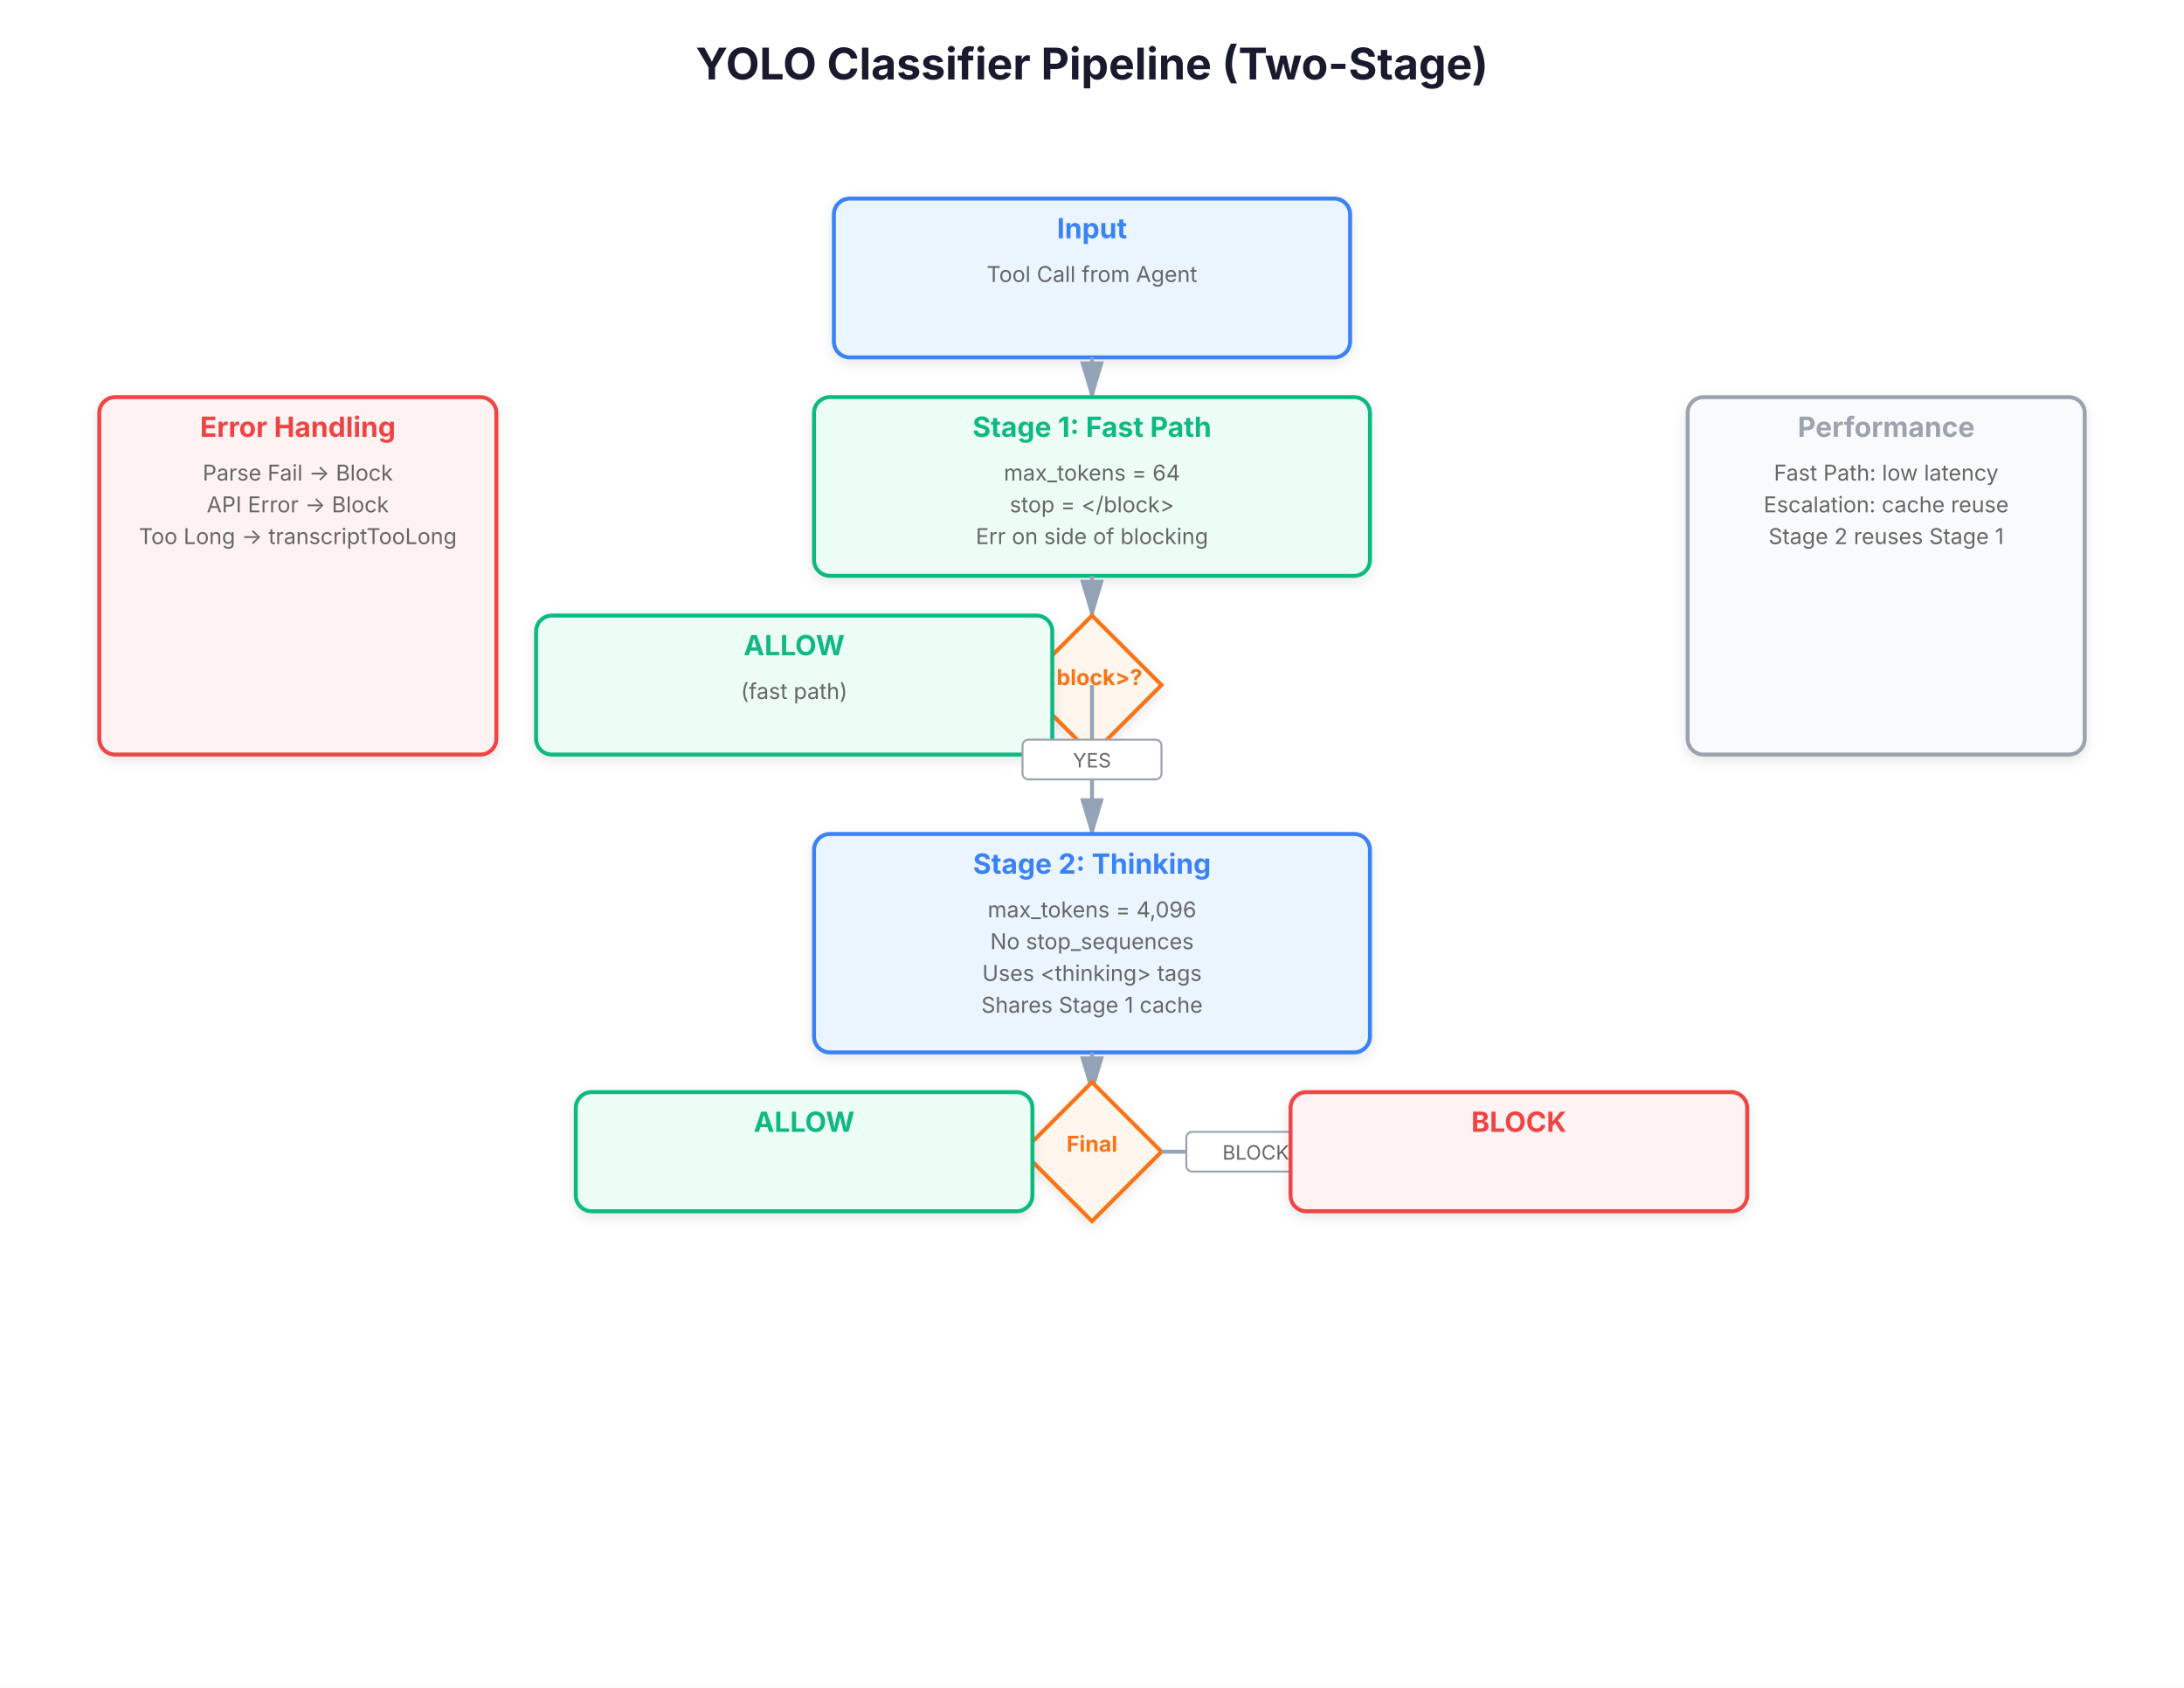
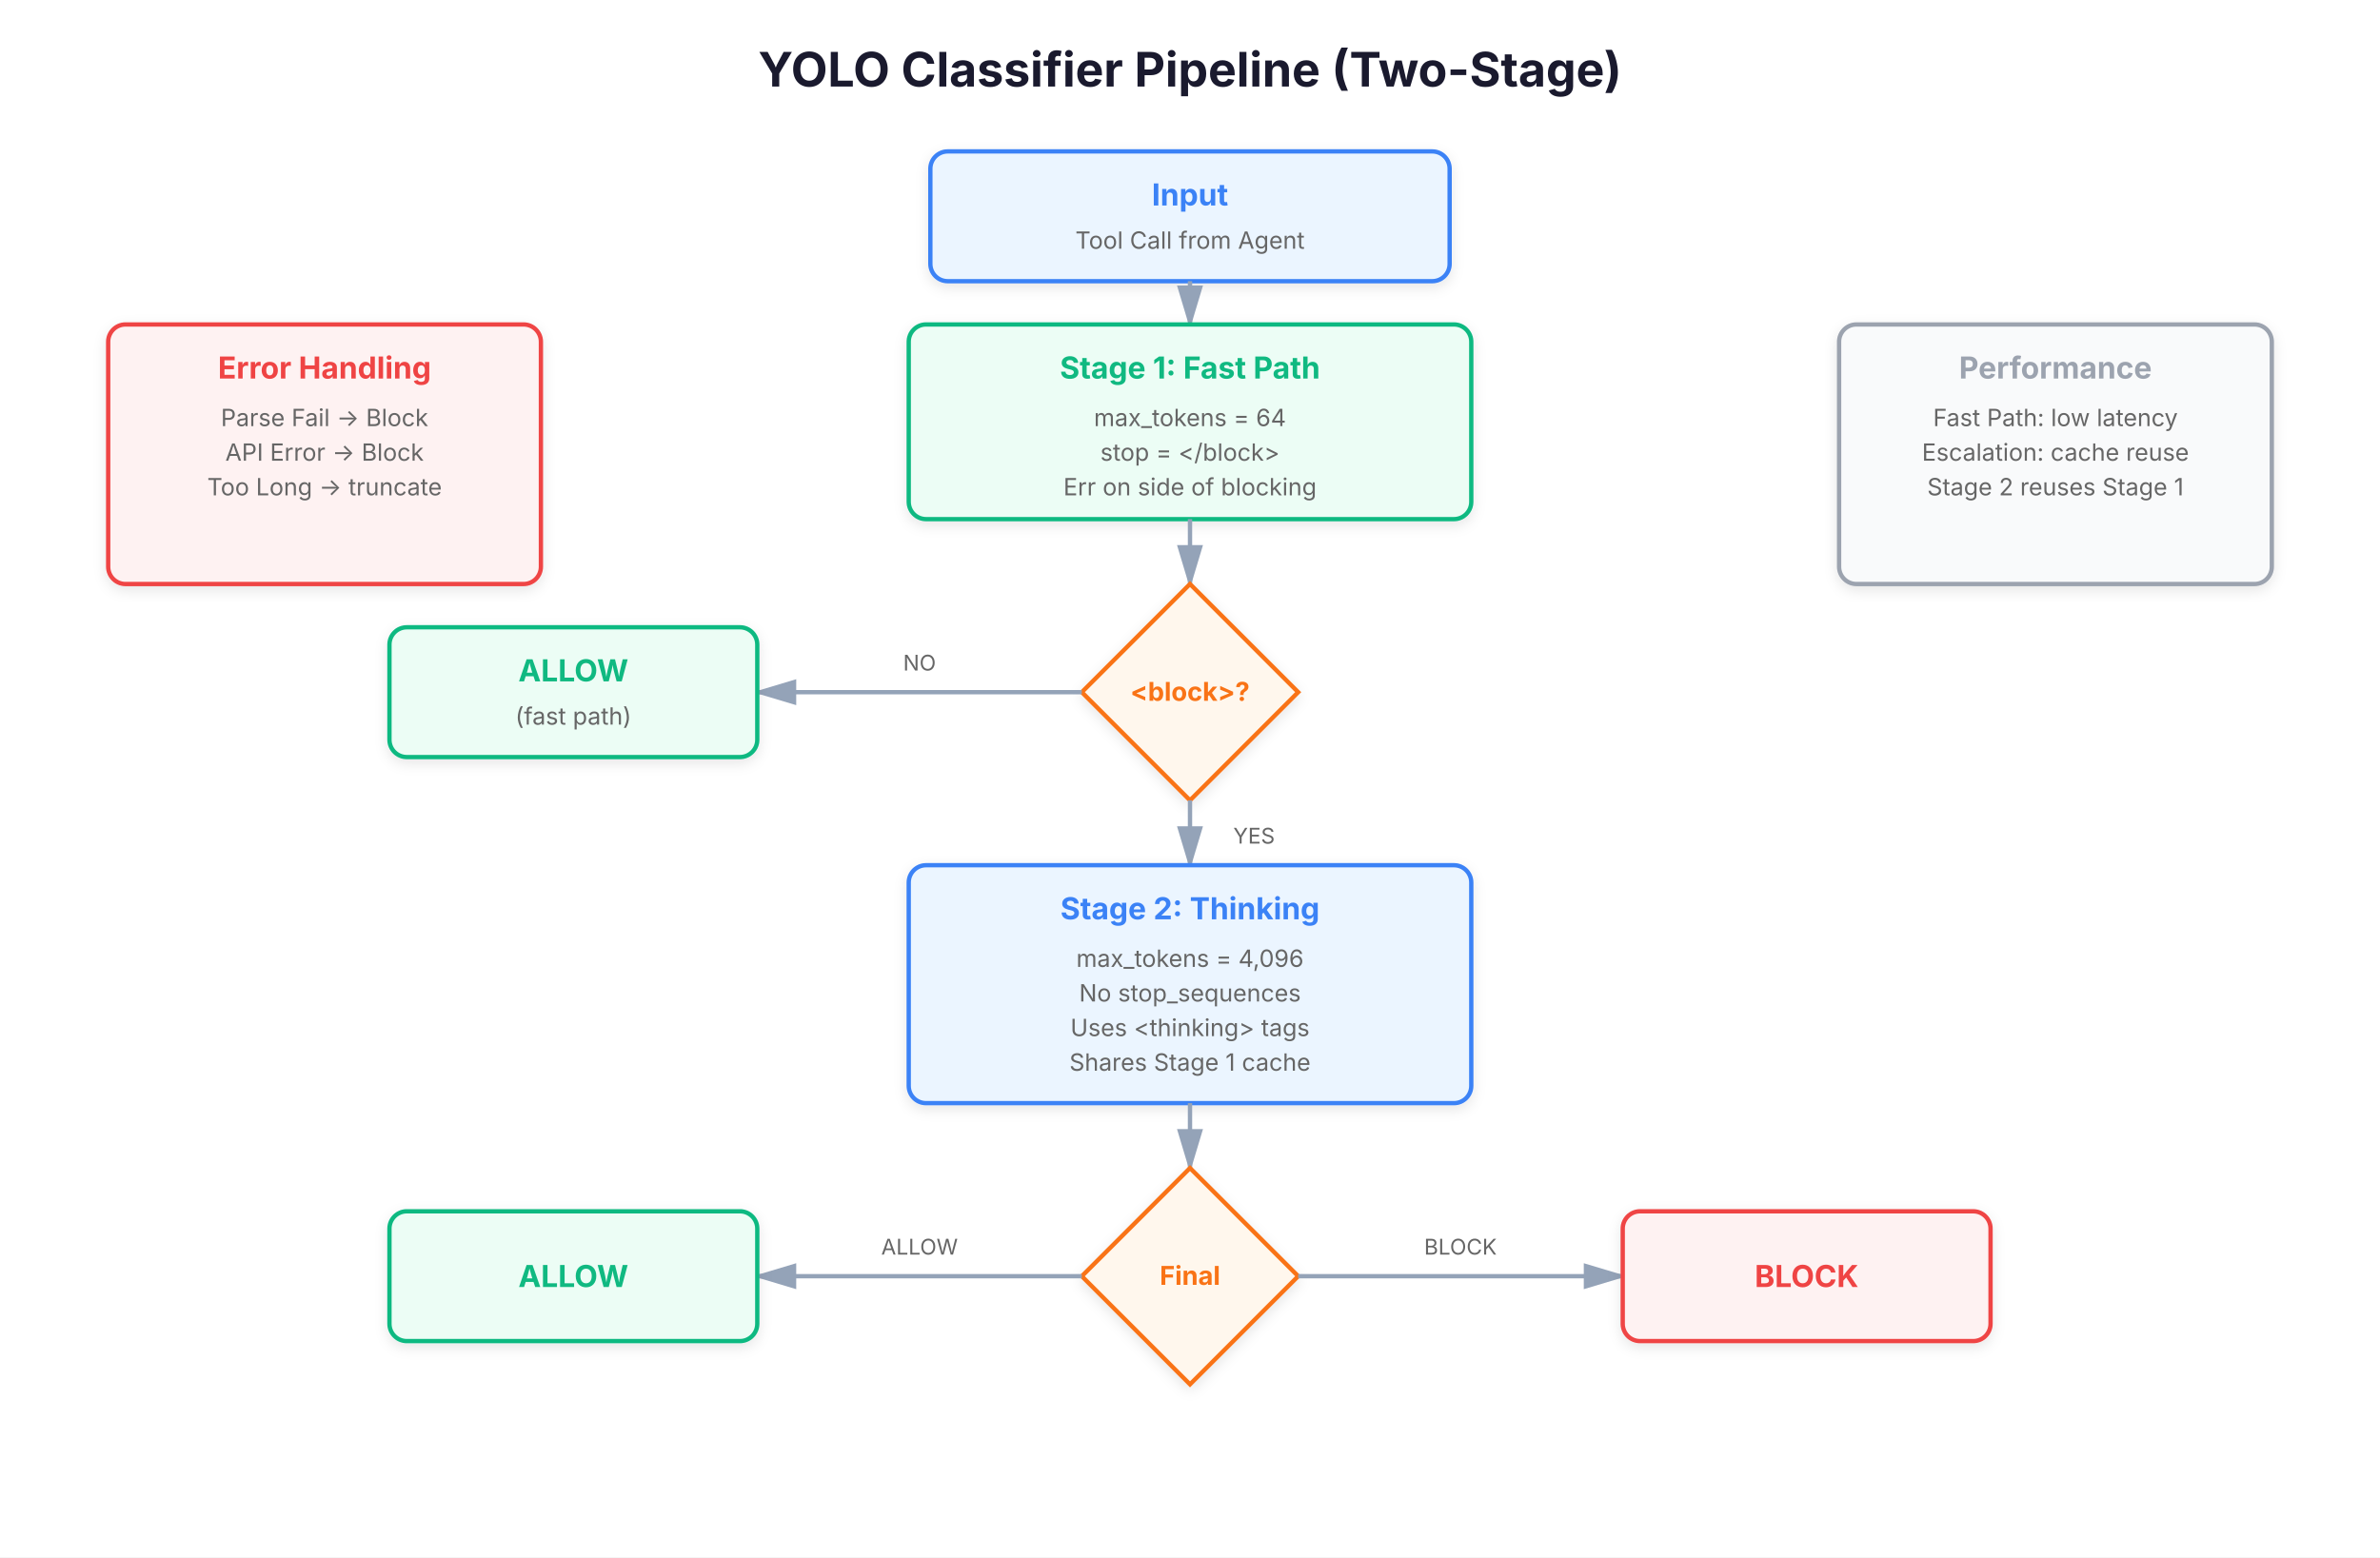
- <svg xmlns="http://www.w3.org/2000/svg" viewBox="0 0 1100 850" width="1100" height="850">
+ <svg xmlns="http://www.w3.org/2000/svg" viewBox="0 0 1100 720" width="1100" height="720">
  <defs>
    <filter id="dropshadow" x="-50%" y="-50%" width="200%" height="200%">
      <feDropShadow dx="0" dy="2" stdDeviation="3" flood-opacity="0.1" />
    </filter>
    <marker id="arrowhead" markerWidth="10" markerHeight="10" refX="9" refY="3" orient="auto">
      <polygon points="0 0, 10 3, 0 6" fill="#94A3B8" />
    </marker>
  </defs>
  <rect width="100%" height="100%" fill="#ffffff" />
  <text x="550" y="40" font-family="Inter, system-ui, sans-serif" font-size="22" font-weight="bold" fill="#1a1a2e" text-anchor="middle">YOLO Classifier Pipeline (Two-Stage)</text>
-   <rect x="420" y="100" width="260" height="80" fill="#EBF5FF" stroke="#3B82F6" stroke-width="2" rx="8" filter="url(#dropshadow)" />
-   <text x="550.0" y="120" font-family="Inter, system-ui, sans-serif" font-size="14" font-weight="bold" fill="#3B82F6" text-anchor="middle">Input</text>
-   <text x="550.0" y="142" font-family="Inter, system-ui, sans-serif" font-size="11" font-weight="normal" fill="#666666" text-anchor="middle">Tool Call from Agent</text>
-   <line x1="550" y1="180" x2="550" y2="200" stroke="#94A3B8" stroke-width="2" marker-end="url(#arrowhead)" />
-   <rect x="410" y="200" width="280" height="90" fill="#ECFDF5" stroke="#10B981" stroke-width="2" rx="8" filter="url(#dropshadow)" />
-   <text x="550.0" y="220" font-family="Inter, system-ui, sans-serif" font-size="14" font-weight="bold" fill="#10B981" text-anchor="middle">Stage 1: Fast Path</text>
-   <text x="550.0" y="242" font-family="Inter, system-ui, sans-serif" font-size="11" font-weight="normal" fill="#666666" text-anchor="middle">max_tokens = 64</text>
-   <text x="550.0" y="258" font-family="Inter, system-ui, sans-serif" font-size="11" font-weight="normal" fill="#666666" text-anchor="middle">stop = &lt;/block&gt;</text>
-   <text x="550.0" y="274" font-family="Inter, system-ui, sans-serif" font-size="11" font-weight="normal" fill="#666666" text-anchor="middle">Err on side of blocking</text>
-   <line x1="550" y1="290" x2="550" y2="310" stroke="#94A3B8" stroke-width="2" marker-end="url(#arrowhead)" />
-   <polygon points="550,310 585,345 550,380 515,345" fill="#FFF7ED" stroke="#F97316" stroke-width="2" filter="url(#dropshadow)" />
-   <text x="550" y="345" font-family="Inter, system-ui, sans-serif" font-size="11" font-weight="bold" fill="#F97316" text-anchor="middle">&lt;block&gt;?</text>
-   <line x1="515" y1="345" x2="400" y2="345" stroke="#94A3B8" stroke-width="2" marker-end="url(#arrowhead)" />
-   <rect x="422.5" y="335.0" width="70" height="20" fill="#ffffff" stroke="#9CA3AF" stroke-width="1" rx="3" />
-   <text x="457.5" y="349.0" font-family="Inter, system-ui, sans-serif" font-size="10" font-weight="normal" fill="#666666" text-anchor="middle">NO</text>
-   <rect x="270" y="310" width="260" height="70" fill="#ECFDF5" stroke="#10B981" stroke-width="2" rx="8" filter="url(#dropshadow)" />
-   <text x="400.0" y="330" font-family="Inter, system-ui, sans-serif" font-size="14" font-weight="bold" fill="#10B981" text-anchor="middle">ALLOW</text>
-   <text x="400.0" y="352" font-family="Inter, system-ui, sans-serif" font-size="11" font-weight="normal" fill="#666666" text-anchor="middle">(fast path)</text>
-   <line x1="550" y1="345" x2="550" y2="420" stroke="#94A3B8" stroke-width="2" marker-end="url(#arrowhead)" />
-   <rect x="515.0" y="372.5" width="70" height="20" fill="#ffffff" stroke="#9CA3AF" stroke-width="1" rx="3" />
-   <text x="550.0" y="386.5" font-family="Inter, system-ui, sans-serif" font-size="10" font-weight="normal" fill="#666666" text-anchor="middle">YES</text>
-   <rect x="410" y="420" width="280" height="110" fill="#EBF5FF" stroke="#3B82F6" stroke-width="2" rx="8" filter="url(#dropshadow)" />
-   <text x="550.0" y="440" font-family="Inter, system-ui, sans-serif" font-size="14" font-weight="bold" fill="#3B82F6" text-anchor="middle">Stage 2: Thinking</text>
-   <text x="550.0" y="462" font-family="Inter, system-ui, sans-serif" font-size="11" font-weight="normal" fill="#666666" text-anchor="middle">max_tokens = 4,096</text>
-   <text x="550.0" y="478" font-family="Inter, system-ui, sans-serif" font-size="11" font-weight="normal" fill="#666666" text-anchor="middle">No stop_sequences</text>
-   <text x="550.0" y="494" font-family="Inter, system-ui, sans-serif" font-size="11" font-weight="normal" fill="#666666" text-anchor="middle">Uses &lt;thinking&gt; tags</text>
-   <text x="550.0" y="510" font-family="Inter, system-ui, sans-serif" font-size="11" font-weight="normal" fill="#666666" text-anchor="middle">Shares Stage 1 cache</text>
-   <line x1="550" y1="530" x2="550" y2="550" stroke="#94A3B8" stroke-width="2" marker-end="url(#arrowhead)" />
-   <polygon points="550,545 585,580 550,615 515,580" fill="#FFF7ED" stroke="#F97316" stroke-width="2" filter="url(#dropshadow)" />
-   <text x="550" y="580" font-family="Inter, system-ui, sans-serif" font-size="11" font-weight="bold" fill="#F97316" text-anchor="middle">Final</text>
-   <line x1="515" y1="580" x2="420" y2="580" stroke="#94A3B8" stroke-width="2" marker-end="url(#arrowhead)" />
-   <rect x="432.5" y="570.0" width="70" height="20" fill="#ffffff" stroke="#9CA3AF" stroke-width="1" rx="3" />
-   <text x="467.5" y="584.0" font-family="Inter, system-ui, sans-serif" font-size="10" font-weight="normal" fill="#666666" text-anchor="middle">ALLOW</text>
-   <rect x="290" y="550" width="230" height="60" fill="#ECFDF5" stroke="#10B981" stroke-width="2" rx="8" filter="url(#dropshadow)" />
-   <text x="405.0" y="570" font-family="Inter, system-ui, sans-serif" font-size="14" font-weight="bold" fill="#10B981" text-anchor="middle">ALLOW</text>
-   <line x1="585" y1="580" x2="680" y2="580" stroke="#94A3B8" stroke-width="2" marker-end="url(#arrowhead)" />
-   <rect x="597.5" y="570.0" width="70" height="20" fill="#ffffff" stroke="#9CA3AF" stroke-width="1" rx="3" />
-   <text x="632.5" y="584.0" font-family="Inter, system-ui, sans-serif" font-size="10" font-weight="normal" fill="#666666" text-anchor="middle">BLOCK</text>
-   <rect x="650" y="550" width="230" height="60" fill="#FEF2F2" stroke="#EF4444" stroke-width="2" rx="8" filter="url(#dropshadow)" />
-   <text x="765.0" y="570" font-family="Inter, system-ui, sans-serif" font-size="14" font-weight="bold" fill="#EF4444" text-anchor="middle">BLOCK</text>
-   <rect x="50" y="200" width="200" height="180" fill="#FEF2F2" stroke="#EF4444" stroke-width="2" rx="8" filter="url(#dropshadow)" />
-   <text x="150.0" y="220" font-family="Inter, system-ui, sans-serif" font-size="14" font-weight="bold" fill="#EF4444" text-anchor="middle">Error Handling</text>
-   <text x="150.0" y="242" font-family="Inter, system-ui, sans-serif" font-size="11" font-weight="normal" fill="#666666" text-anchor="middle">Parse Fail -&gt; Block</text>
-   <text x="150.0" y="258" font-family="Inter, system-ui, sans-serif" font-size="11" font-weight="normal" fill="#666666" text-anchor="middle">API Error -&gt; Block</text>
-   <text x="150.0" y="274" font-family="Inter, system-ui, sans-serif" font-size="11" font-weight="normal" fill="#666666" text-anchor="middle">Too Long -&gt; transcriptTooLong</text>
-   <rect x="850" y="200" width="200" height="180" fill="#F9FAFB" stroke="#9CA3AF" stroke-width="2" rx="8" filter="url(#dropshadow)" />
-   <text x="950.0" y="220" font-family="Inter, system-ui, sans-serif" font-size="14" font-weight="bold" fill="#9CA3AF" text-anchor="middle">Performance</text>
-   <text x="950.0" y="242" font-family="Inter, system-ui, sans-serif" font-size="11" font-weight="normal" fill="#666666" text-anchor="middle">Fast Path: low latency</text>
-   <text x="950.0" y="258" font-family="Inter, system-ui, sans-serif" font-size="11" font-weight="normal" fill="#666666" text-anchor="middle">Escalation: cache reuse</text>
-   <text x="950.0" y="274" font-family="Inter, system-ui, sans-serif" font-size="11" font-weight="normal" fill="#666666" text-anchor="middle">Stage 2 reuses Stage 1</text>
+   <rect x="430" y="70" width="240" height="60" fill="#EBF5FF" stroke="#3B82F6" stroke-width="2" rx="8" filter="url(#dropshadow)" />
+   <text x="550" y="95" font-family="Inter, system-ui, sans-serif" font-size="14" font-weight="bold" fill="#3B82F6" text-anchor="middle">Input</text>
+   <text x="550" y="115" font-family="Inter, system-ui, sans-serif" font-size="11" font-weight="normal" fill="#666666" text-anchor="middle">Tool Call from Agent</text>
+   <line x1="550" y1="130" x2="550" y2="150" stroke="#94A3B8" stroke-width="2" marker-end="url(#arrowhead)" />
+   <rect x="420" y="150" width="260" height="90" fill="#ECFDF5" stroke="#10B981" stroke-width="2" rx="8" filter="url(#dropshadow)" />
+   <text x="550" y="175" font-family="Inter, system-ui, sans-serif" font-size="14" font-weight="bold" fill="#10B981" text-anchor="middle">Stage 1: Fast Path</text>
+   <text x="550" y="197" font-family="Inter, system-ui, sans-serif" font-size="11" font-weight="normal" fill="#666666" text-anchor="middle">max_tokens = 64</text>
+   <text x="550" y="213" font-family="Inter, system-ui, sans-serif" font-size="11" font-weight="normal" fill="#666666" text-anchor="middle">stop = &lt;/block&gt;</text>
+   <text x="550" y="229" font-family="Inter, system-ui, sans-serif" font-size="11" font-weight="normal" fill="#666666" text-anchor="middle">Err on side of blocking</text>
+   <line x1="550" y1="240" x2="550" y2="270" stroke="#94A3B8" stroke-width="2" marker-end="url(#arrowhead)" />
+   <polygon points="550,270 600,320 550,370 500,320" fill="#FFF7ED" stroke="#F97316" stroke-width="2" filter="url(#dropshadow)" />
+   <text x="550" y="324" font-family="Inter, system-ui, sans-serif" font-size="12" font-weight="bold" fill="#F97316" text-anchor="middle">&lt;block&gt;?</text>
+   <line x1="500" y1="320" x2="350" y2="320" stroke="#94A3B8" stroke-width="2" marker-end="url(#arrowhead)" />
+   <text x="425" y="310" font-family="Inter, system-ui, sans-serif" font-size="10" fill="#666666" text-anchor="middle">NO</text>
+   <rect x="180" y="290" width="170" height="60" fill="#ECFDF5" stroke="#10B981" stroke-width="2" rx="8" filter="url(#dropshadow)" />
+   <text x="265" y="315" font-family="Inter, system-ui, sans-serif" font-size="14" font-weight="bold" fill="#10B981" text-anchor="middle">ALLOW</text>
+   <text x="265" y="335" font-family="Inter, system-ui, sans-serif" font-size="11" font-weight="normal" fill="#666666" text-anchor="middle">(fast path)</text>
+   <line x1="550" y1="370" x2="550" y2="400" stroke="#94A3B8" stroke-width="2" marker-end="url(#arrowhead)" />
+   <text x="570" y="390" font-family="Inter, system-ui, sans-serif" font-size="10" fill="#666666">YES</text>
+   <rect x="420" y="400" width="260" height="110" fill="#EBF5FF" stroke="#3B82F6" stroke-width="2" rx="8" filter="url(#dropshadow)" />
+   <text x="550" y="425" font-family="Inter, system-ui, sans-serif" font-size="14" font-weight="bold" fill="#3B82F6" text-anchor="middle">Stage 2: Thinking</text>
+   <text x="550" y="447" font-family="Inter, system-ui, sans-serif" font-size="11" font-weight="normal" fill="#666666" text-anchor="middle">max_tokens = 4,096</text>
+   <text x="550" y="463" font-family="Inter, system-ui, sans-serif" font-size="11" font-weight="normal" fill="#666666" text-anchor="middle">No stop_sequences</text>
+   <text x="550" y="479" font-family="Inter, system-ui, sans-serif" font-size="11" font-weight="normal" fill="#666666" text-anchor="middle">Uses &lt;thinking&gt; tags</text>
+   <text x="550" y="495" font-family="Inter, system-ui, sans-serif" font-size="11" font-weight="normal" fill="#666666" text-anchor="middle">Shares Stage 1 cache</text>
+   <line x1="550" y1="510" x2="550" y2="540" stroke="#94A3B8" stroke-width="2" marker-end="url(#arrowhead)" />
+   <polygon points="550,540 600,590 550,640 500,590" fill="#FFF7ED" stroke="#F97316" stroke-width="2" filter="url(#dropshadow)" />
+   <text x="550" y="594" font-family="Inter, system-ui, sans-serif" font-size="12" font-weight="bold" fill="#F97316" text-anchor="middle">Final</text>
+   <line x1="500" y1="590" x2="350" y2="590" stroke="#94A3B8" stroke-width="2" marker-end="url(#arrowhead)" />
+   <text x="425" y="580" font-family="Inter, system-ui, sans-serif" font-size="10" fill="#666666" text-anchor="middle">ALLOW</text>
+   <rect x="180" y="560" width="170" height="60" fill="#ECFDF5" stroke="#10B981" stroke-width="2" rx="8" filter="url(#dropshadow)" />
+   <text x="265" y="595" font-family="Inter, system-ui, sans-serif" font-size="14" font-weight="bold" fill="#10B981" text-anchor="middle">ALLOW</text>
+   <line x1="600" y1="590" x2="750" y2="590" stroke="#94A3B8" stroke-width="2" marker-end="url(#arrowhead)" />
+   <text x="675" y="580" font-family="Inter, system-ui, sans-serif" font-size="10" fill="#666666" text-anchor="middle">BLOCK</text>
+   <rect x="750" y="560" width="170" height="60" fill="#FEF2F2" stroke="#EF4444" stroke-width="2" rx="8" filter="url(#dropshadow)" />
+   <text x="835" y="595" font-family="Inter, system-ui, sans-serif" font-size="14" font-weight="bold" fill="#EF4444" text-anchor="middle">BLOCK</text>
+   <rect x="50" y="150" width="200" height="120" fill="#FEF2F2" stroke="#EF4444" stroke-width="2" rx="8" filter="url(#dropshadow)" />
+   <text x="150" y="175" font-family="Inter, system-ui, sans-serif" font-size="14" font-weight="bold" fill="#EF4444" text-anchor="middle">Error Handling</text>
+   <text x="150" y="197" font-family="Inter, system-ui, sans-serif" font-size="11" font-weight="normal" fill="#666666" text-anchor="middle">Parse Fail -&gt; Block</text>
+   <text x="150" y="213" font-family="Inter, system-ui, sans-serif" font-size="11" font-weight="normal" fill="#666666" text-anchor="middle">API Error -&gt; Block</text>
+   <text x="150" y="229" font-family="Inter, system-ui, sans-serif" font-size="11" font-weight="normal" fill="#666666" text-anchor="middle">Too Long -&gt; truncate</text>
+   <rect x="850" y="150" width="200" height="120" fill="#F9FAFB" stroke="#9CA3AF" stroke-width="2" rx="8" filter="url(#dropshadow)" />
+   <text x="950" y="175" font-family="Inter, system-ui, sans-serif" font-size="14" font-weight="bold" fill="#9CA3AF" text-anchor="middle">Performance</text>
+   <text x="950" y="197" font-family="Inter, system-ui, sans-serif" font-size="11" font-weight="normal" fill="#666666" text-anchor="middle">Fast Path: low latency</text>
+   <text x="950" y="213" font-family="Inter, system-ui, sans-serif" font-size="11" font-weight="normal" fill="#666666" text-anchor="middle">Escalation: cache reuse</text>
+   <text x="950" y="229" font-family="Inter, system-ui, sans-serif" font-size="11" font-weight="normal" fill="#666666" text-anchor="middle">Stage 2 reuses Stage 1</text>
</svg>
